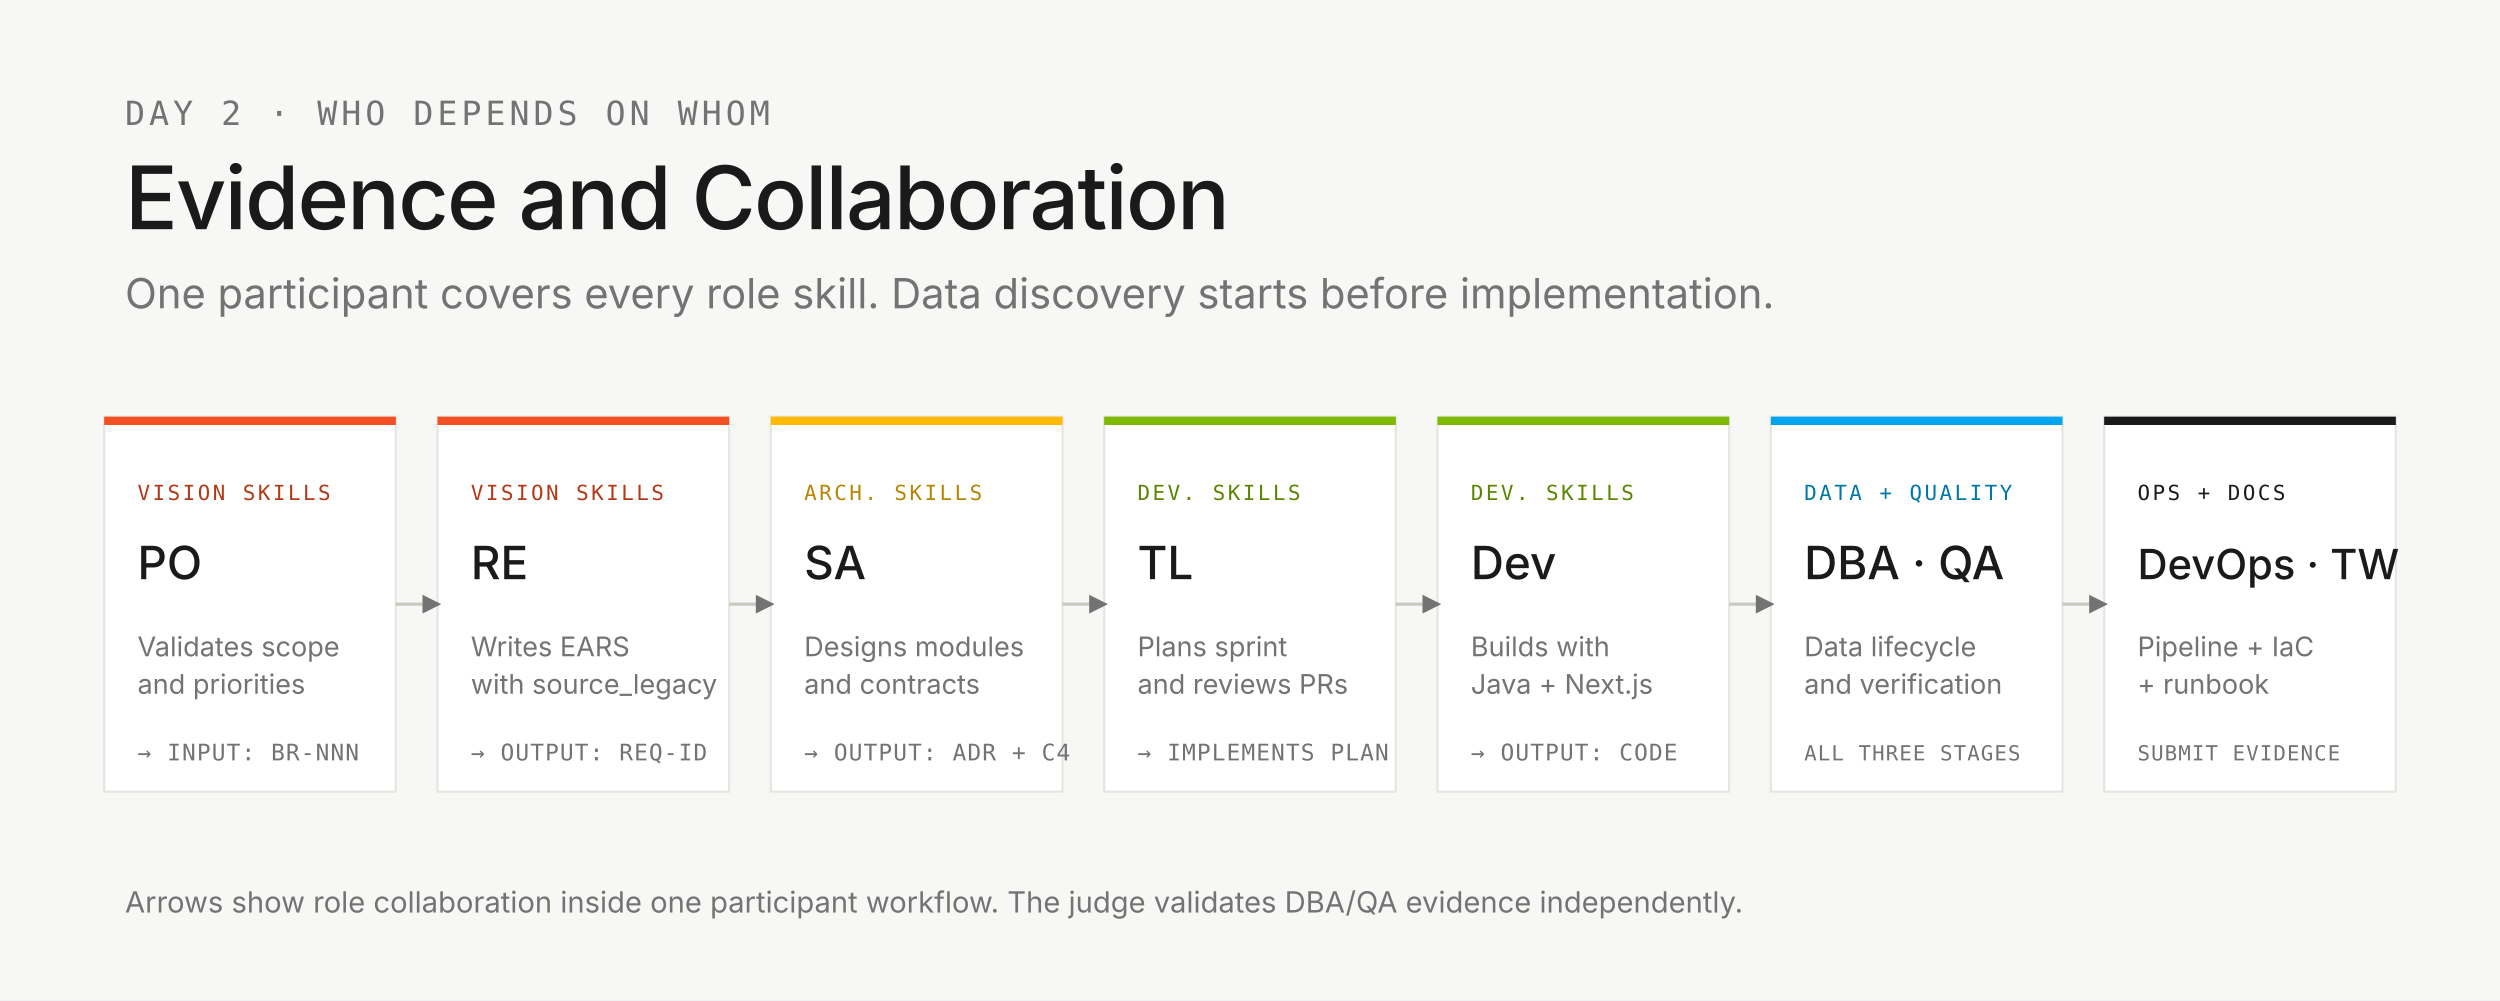
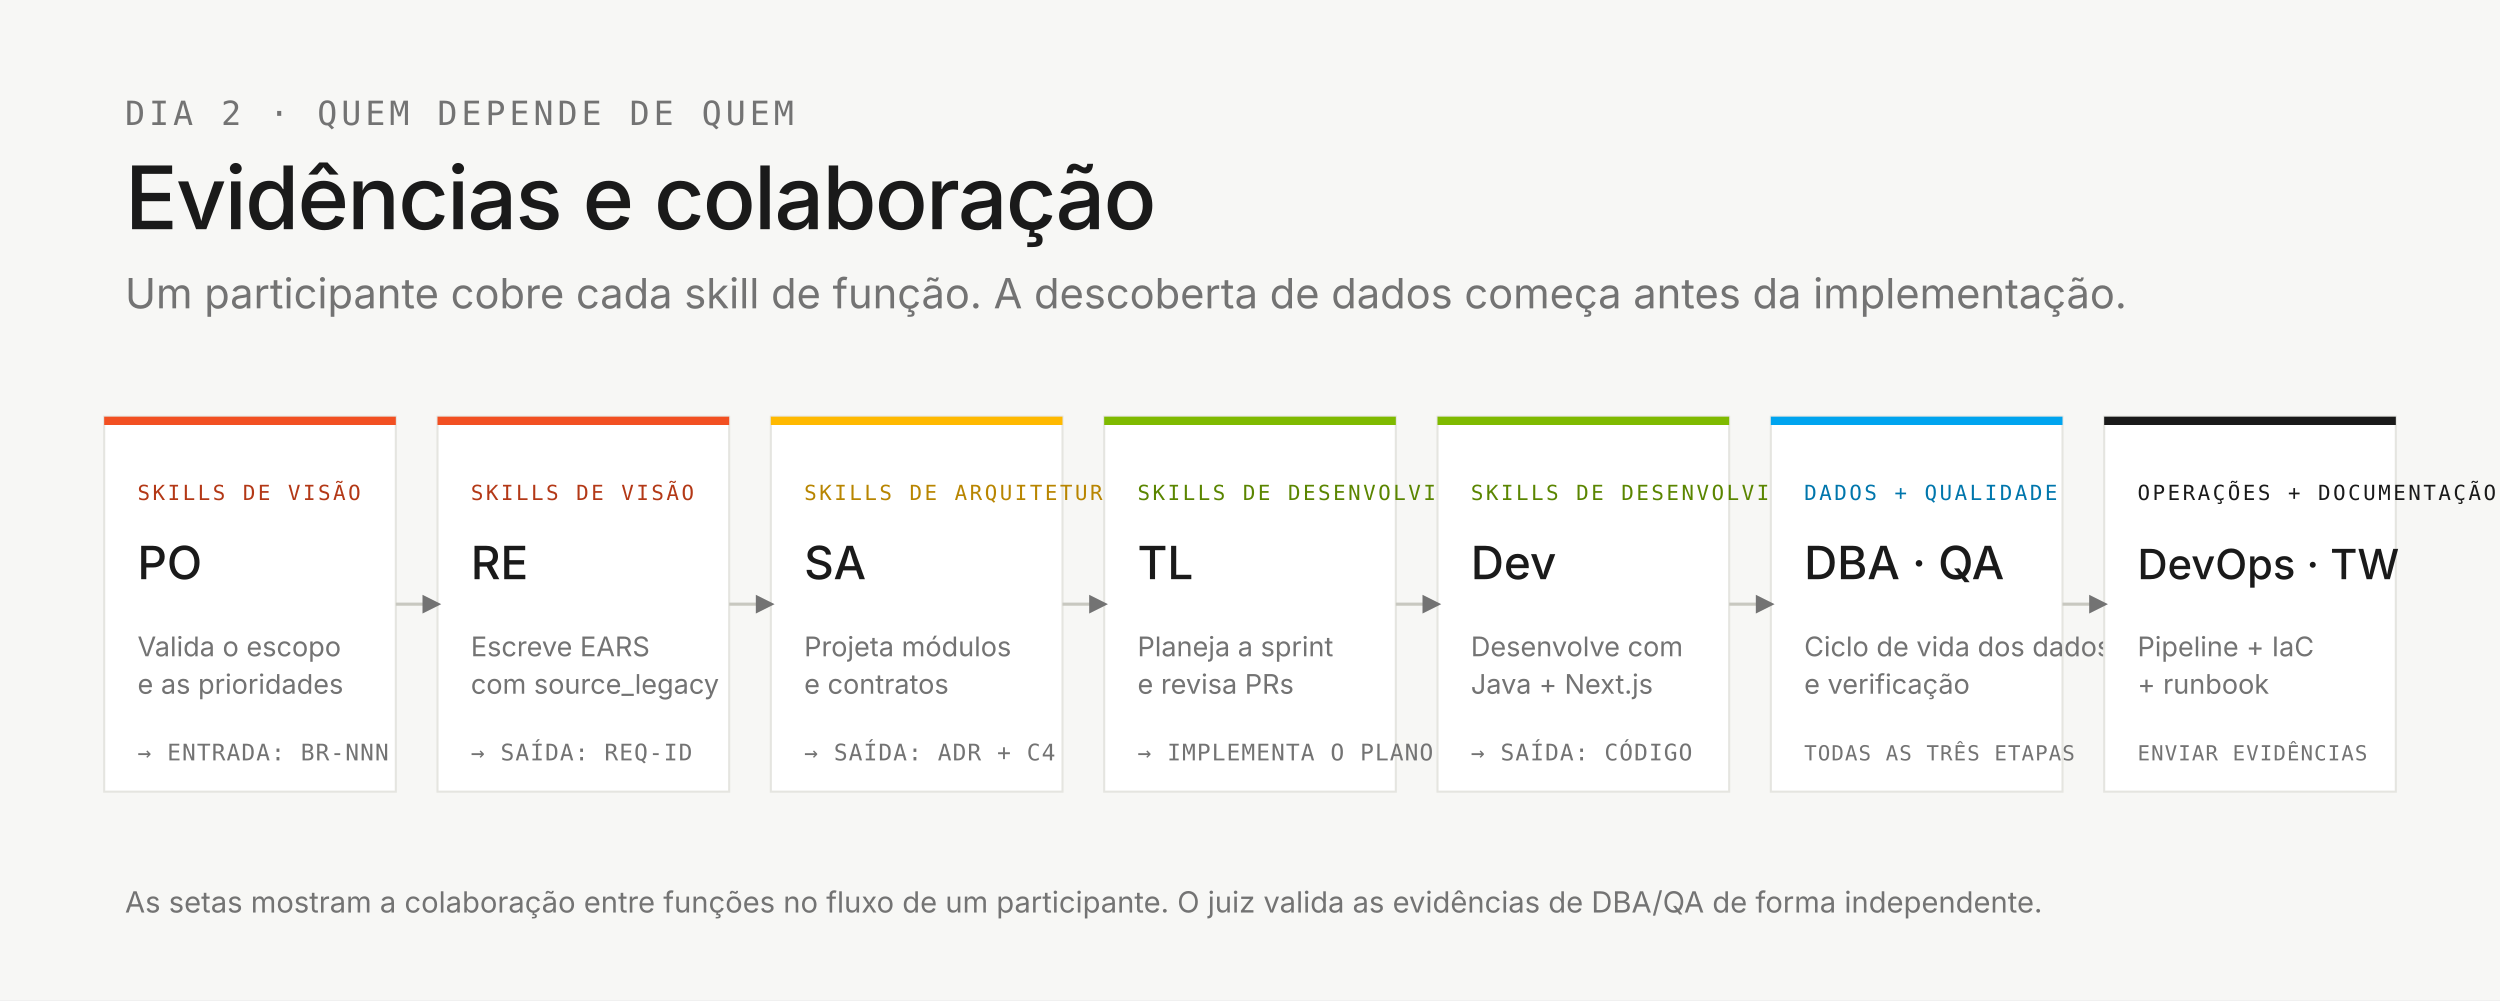
<svg xmlns="http://www.w3.org/2000/svg" viewBox="0 0 1200 480" font-family="Inter, system-ui, sans-serif">
  <rect width="1200" height="480" fill="#F7F7F5" />
-   <text x="60" y="60" fill="#737373" font-family="JetBrains Mono, monospace" font-size="16" font-weight="500" letter-spacing="1.9">DAY 2 · WHO DEPENDS ON WHOM</text>
-   <text x="60" y="110" fill="#1A1A1A" font-size="42" font-weight="500" letter-spacing="-0.8">Evidence and Collaboration</text>
-   <text x="60" y="148" fill="#737373" font-size="20">One participant covers every role skill. Data discovery starts before implementation.</text>
+   <text x="60" y="60" fill="#737373" font-family="JetBrains Mono, monospace" font-size="16" font-weight="500" letter-spacing="1.9">DIA 2 · QUEM DEPENDE DE QUEM</text>
+   <text x="60" y="110" fill="#1A1A1A" font-size="42" font-weight="500" letter-spacing="-0.8">Evidências e colaboração</text>
+   <text x="60" y="148" fill="#737373" font-size="20">Um participante cobre cada skill de função. A descoberta de dados começa antes da implementação.</text>
  <g transform="translate(50, 200)">
    <rect width="140" height="180" fill="#FFFFFF" stroke="#E5E5E0" stroke-width="1" />
    <rect x="0" y="0" width="140" height="4" fill="#F25022" />
-     <text x="16" y="40" fill="#B33816" font-family="JetBrains Mono, monospace" font-size="10" font-weight="500" letter-spacing="1.2">VISION SKILLS</text>
+     <text x="16" y="40" fill="#B33816" font-family="JetBrains Mono, monospace" font-size="10" font-weight="500" letter-spacing="1.2">SKILLS DE VISÃO</text>
    <text x="16" y="78" fill="#1A1A1A" font-size="22" font-weight="500">PO</text>
-     <text x="16" y="115" fill="#737373" font-size="13">Validates scope</text>
-     <text x="16" y="133" fill="#737373" font-size="13">and priorities</text>
-     <text x="16" y="165" fill="#737373" font-family="JetBrains Mono, monospace" font-size="11" letter-spacing="0.5">→ INPUT: BR-NNN</text>
+     <text x="16" y="115" fill="#737373" font-size="13">Valida o escopo</text>
+     <text x="16" y="133" fill="#737373" font-size="13">e as prioridades</text>
+     <text x="16" y="165" fill="#737373" font-family="JetBrains Mono, monospace" font-size="11" letter-spacing="0.5">→ ENTRADA: BR-NNN</text>
  </g>
  <g transform="translate(210, 200)">
    <rect width="140" height="180" fill="#FFFFFF" stroke="#E5E5E0" stroke-width="1" />
    <rect x="0" y="0" width="140" height="4" fill="#F25022" />
-     <text x="16" y="40" fill="#B33816" font-family="JetBrains Mono, monospace" font-size="10" font-weight="500" letter-spacing="1.2">VISION SKILLS</text>
+     <text x="16" y="40" fill="#B33816" font-family="JetBrains Mono, monospace" font-size="10" font-weight="500" letter-spacing="1.2">SKILLS DE VISÃO</text>
    <text x="16" y="78" fill="#1A1A1A" font-size="22" font-weight="500">RE</text>
-     <text x="16" y="115" fill="#737373" font-size="13">Writes EARS</text>
-     <text x="16" y="133" fill="#737373" font-size="13">with source_legacy</text>
-     <text x="16" y="165" fill="#737373" font-family="JetBrains Mono, monospace" font-size="11" letter-spacing="0.5">→ OUTPUT: REQ-ID</text>
+     <text x="16" y="115" fill="#737373" font-size="13">Escreve EARS</text>
+     <text x="16" y="133" fill="#737373" font-size="13">com source_legacy</text>
+     <text x="16" y="165" fill="#737373" font-family="JetBrains Mono, monospace" font-size="11" letter-spacing="0.5">→ SAÍDA: REQ-ID</text>
  </g>
  <g transform="translate(370, 200)">
    <rect width="140" height="180" fill="#FFFFFF" stroke="#E5E5E0" stroke-width="1" />
    <rect x="0" y="0" width="140" height="4" fill="#FFB900" />
-     <text x="16" y="40" fill="#B88500" font-family="JetBrains Mono, monospace" font-size="10" font-weight="500" letter-spacing="1.2">ARCH. SKILLS</text>
+     <text x="16" y="40" fill="#B88500" font-family="JetBrains Mono, monospace" font-size="10" font-weight="500" letter-spacing="1.2">SKILLS DE ARQUITETURA</text>
    <text x="16" y="78" fill="#1A1A1A" font-size="22" font-weight="500">SA</text>
-     <text x="16" y="115" fill="#737373" font-size="13">Designs modules</text>
-     <text x="16" y="133" fill="#737373" font-size="13">and contracts</text>
-     <text x="16" y="165" fill="#737373" font-family="JetBrains Mono, monospace" font-size="11" letter-spacing="0.5">→ OUTPUT: ADR + C4</text>
+     <text x="16" y="115" fill="#737373" font-size="13">Projeta módulos</text>
+     <text x="16" y="133" fill="#737373" font-size="13">e contratos</text>
+     <text x="16" y="165" fill="#737373" font-family="JetBrains Mono, monospace" font-size="11" letter-spacing="0.5">→ SAÍDA: ADR + C4</text>
  </g>
  <g transform="translate(530, 200)">
    <rect width="140" height="180" fill="#FFFFFF" stroke="#E5E5E0" stroke-width="1" />
    <rect x="0" y="0" width="140" height="4" fill="#7FBA00" />
-     <text x="16" y="40" fill="#5A8500" font-family="JetBrains Mono, monospace" font-size="10" font-weight="500" letter-spacing="1.2">DEV. SKILLS</text>
+     <text x="16" y="40" fill="#5A8500" font-family="JetBrains Mono, monospace" font-size="10" font-weight="500" letter-spacing="1.2">SKILLS DE DESENVOLVIMENTO</text>
    <text x="16" y="78" fill="#1A1A1A" font-size="22" font-weight="500">TL</text>
-     <text x="16" y="115" fill="#737373" font-size="13">Plans sprint</text>
-     <text x="16" y="133" fill="#737373" font-size="13">and reviews PRs</text>
-     <text x="16" y="165" fill="#737373" font-family="JetBrains Mono, monospace" font-size="11" letter-spacing="0.5">→ IMPLEMENTS PLAN</text>
+     <text x="16" y="115" fill="#737373" font-size="13">Planeja a sprint</text>
+     <text x="16" y="133" fill="#737373" font-size="13">e revisa PRs</text>
+     <text x="16" y="165" fill="#737373" font-family="JetBrains Mono, monospace" font-size="11" letter-spacing="0.5">→ IMPLEMENTA O PLANO</text>
  </g>
  <g transform="translate(690, 200)">
    <rect width="140" height="180" fill="#FFFFFF" stroke="#E5E5E0" stroke-width="1" />
    <rect x="0" y="0" width="140" height="4" fill="#7FBA00" />
-     <text x="16" y="40" fill="#5A8500" font-family="JetBrains Mono, monospace" font-size="10" font-weight="500" letter-spacing="1.2">DEV. SKILLS</text>
+     <text x="16" y="40" fill="#5A8500" font-family="JetBrains Mono, monospace" font-size="10" font-weight="500" letter-spacing="1.2">SKILLS DE DESENVOLVIMENTO</text>
    <text x="16" y="78" fill="#1A1A1A" font-size="22" font-weight="500">Dev</text>
-     <text x="16" y="115" fill="#737373" font-size="13">Builds with</text>
+     <text x="16" y="115" fill="#737373" font-size="13">Desenvolve com</text>
    <text x="16" y="133" fill="#737373" font-size="13">Java + Next.js</text>
-     <text x="16" y="165" fill="#737373" font-family="JetBrains Mono, monospace" font-size="11" letter-spacing="0.5">→ OUTPUT: CODE</text>
+     <text x="16" y="165" fill="#737373" font-family="JetBrains Mono, monospace" font-size="11" letter-spacing="0.5">→ SAÍDA: CÓDIGO</text>
  </g>
  <g transform="translate(850, 200)">
    <rect width="140" height="180" fill="#FFFFFF" stroke="#E5E5E0" stroke-width="1" />
    <rect x="0" y="0" width="140" height="4" fill="#00A4EF" />
-     <text x="16" y="40" fill="#0076AC" font-family="JetBrains Mono, monospace" font-size="10" font-weight="500" letter-spacing="1.2">DATA + QUALITY</text>
+     <text x="16" y="40" fill="#0076AC" font-family="JetBrains Mono, monospace" font-size="10" font-weight="500" letter-spacing="1.2">DADOS + QUALIDADE</text>
    <text x="16" y="78" fill="#1A1A1A" font-size="22" font-weight="500">DBA · QA</text>
-     <text x="16" y="115" fill="#737373" font-size="13">Data lifecycle</text>
-     <text x="16" y="133" fill="#737373" font-size="13">and verification</text>
-     <text x="16" y="165" fill="#737373" font-family="JetBrains Mono, monospace" font-size="10" letter-spacing="0.5">ALL THREE STAGES</text>
+     <text x="16" y="115" fill="#737373" font-size="13">Ciclo de vida dos dados</text>
+     <text x="16" y="133" fill="#737373" font-size="13">e verificação</text>
+     <text x="16" y="165" fill="#737373" font-family="JetBrains Mono, monospace" font-size="10" letter-spacing="0.5">TODAS AS TRÊS ETAPAS</text>
  </g>
  <g transform="translate(1010, 200)">
    <rect width="140" height="180" fill="#FFFFFF" stroke="#E5E5E0" stroke-width="1" />
    <rect x="0" y="0" width="140" height="4" fill="#1A1A1A" />
-     <text x="16" y="40" fill="#1A1A1A" font-family="JetBrains Mono, monospace" font-size="10" font-weight="500" letter-spacing="1.2">OPS + DOCS</text>
+     <text x="16" y="40" fill="#1A1A1A" font-family="JetBrains Mono, monospace" font-size="10" font-weight="500" letter-spacing="1.2">OPERAÇÕES + DOCUMENTAÇÃO</text>
    <text x="16" y="78" fill="#1A1A1A" font-size="20" font-weight="500">DevOps · TW</text>
    <text x="16" y="115" fill="#737373" font-size="13">Pipeline + IaC</text>
    <text x="16" y="133" fill="#737373" font-size="13">+ runbook</text>
-     <text x="16" y="165" fill="#737373" font-family="JetBrains Mono, monospace" font-size="10" letter-spacing="0.5">SUBMIT EVIDENCE</text>
+     <text x="16" y="165" fill="#737373" font-family="JetBrains Mono, monospace" font-size="10" letter-spacing="0.5">ENVIAR EVIDÊNCIAS</text>
  </g>
  <g fill="none" stroke="#C8C8C0" stroke-width="1.5">
    <line x1="190" y1="290" x2="210" y2="290" marker-end="url(#arr)" />
    <line x1="350" y1="290" x2="370" y2="290" marker-end="url(#arr)" />
    <line x1="510" y1="290" x2="530" y2="290" marker-end="url(#arr)" />
    <line x1="670" y1="290" x2="690" y2="290" marker-end="url(#arr)" />
    <line x1="830" y1="290" x2="850" y2="290" marker-end="url(#arr)" />
    <line x1="990" y1="290" x2="1010" y2="290" marker-end="url(#arr)" />
  </g>
  <defs>
    <marker id="arr" viewBox="0 0 10 10" refX="8" refY="5" markerWidth="6" markerHeight="6" orient="auto">
      <path d="M0,0 L10,5 L0,10 z" fill="#737373" />
    </marker>
  </defs>
-   <text x="60" y="438" fill="#737373" font-size="14">Arrows show role collaboration inside one participant workflow. The judge validates DBA/QA evidence independently.</text>
+   <text x="60" y="438" fill="#737373" font-size="14">As setas mostram a colaboração entre funções no fluxo de um participante. O juiz valida as evidências de DBA/QA de forma independente.</text>
</svg>
